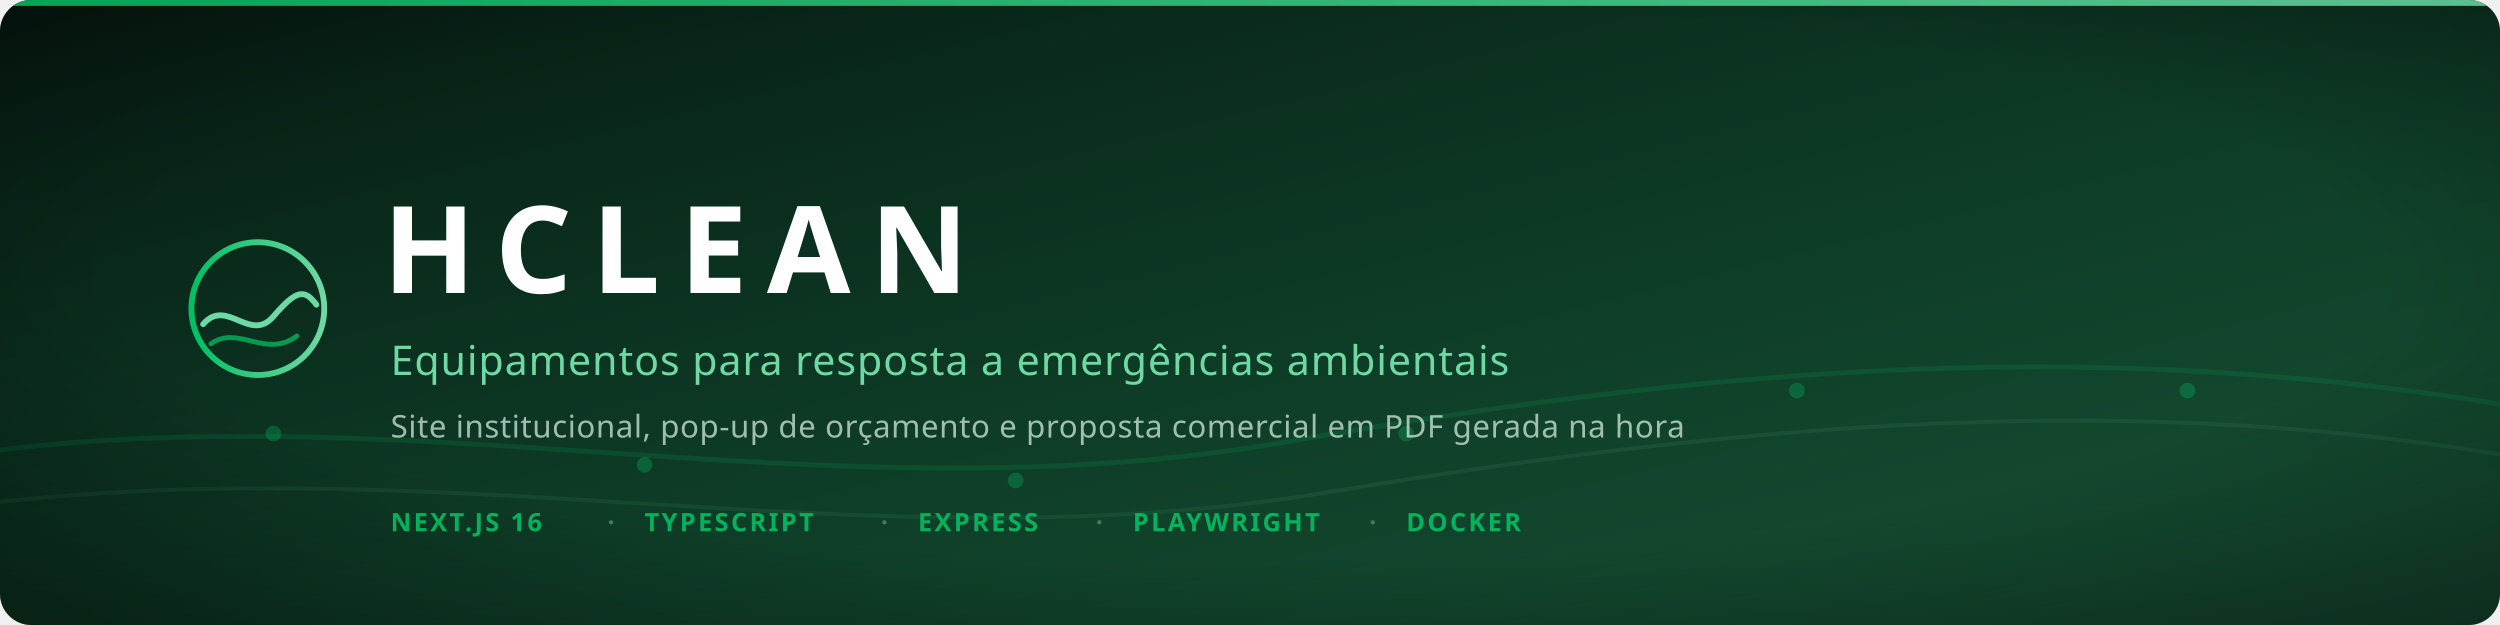
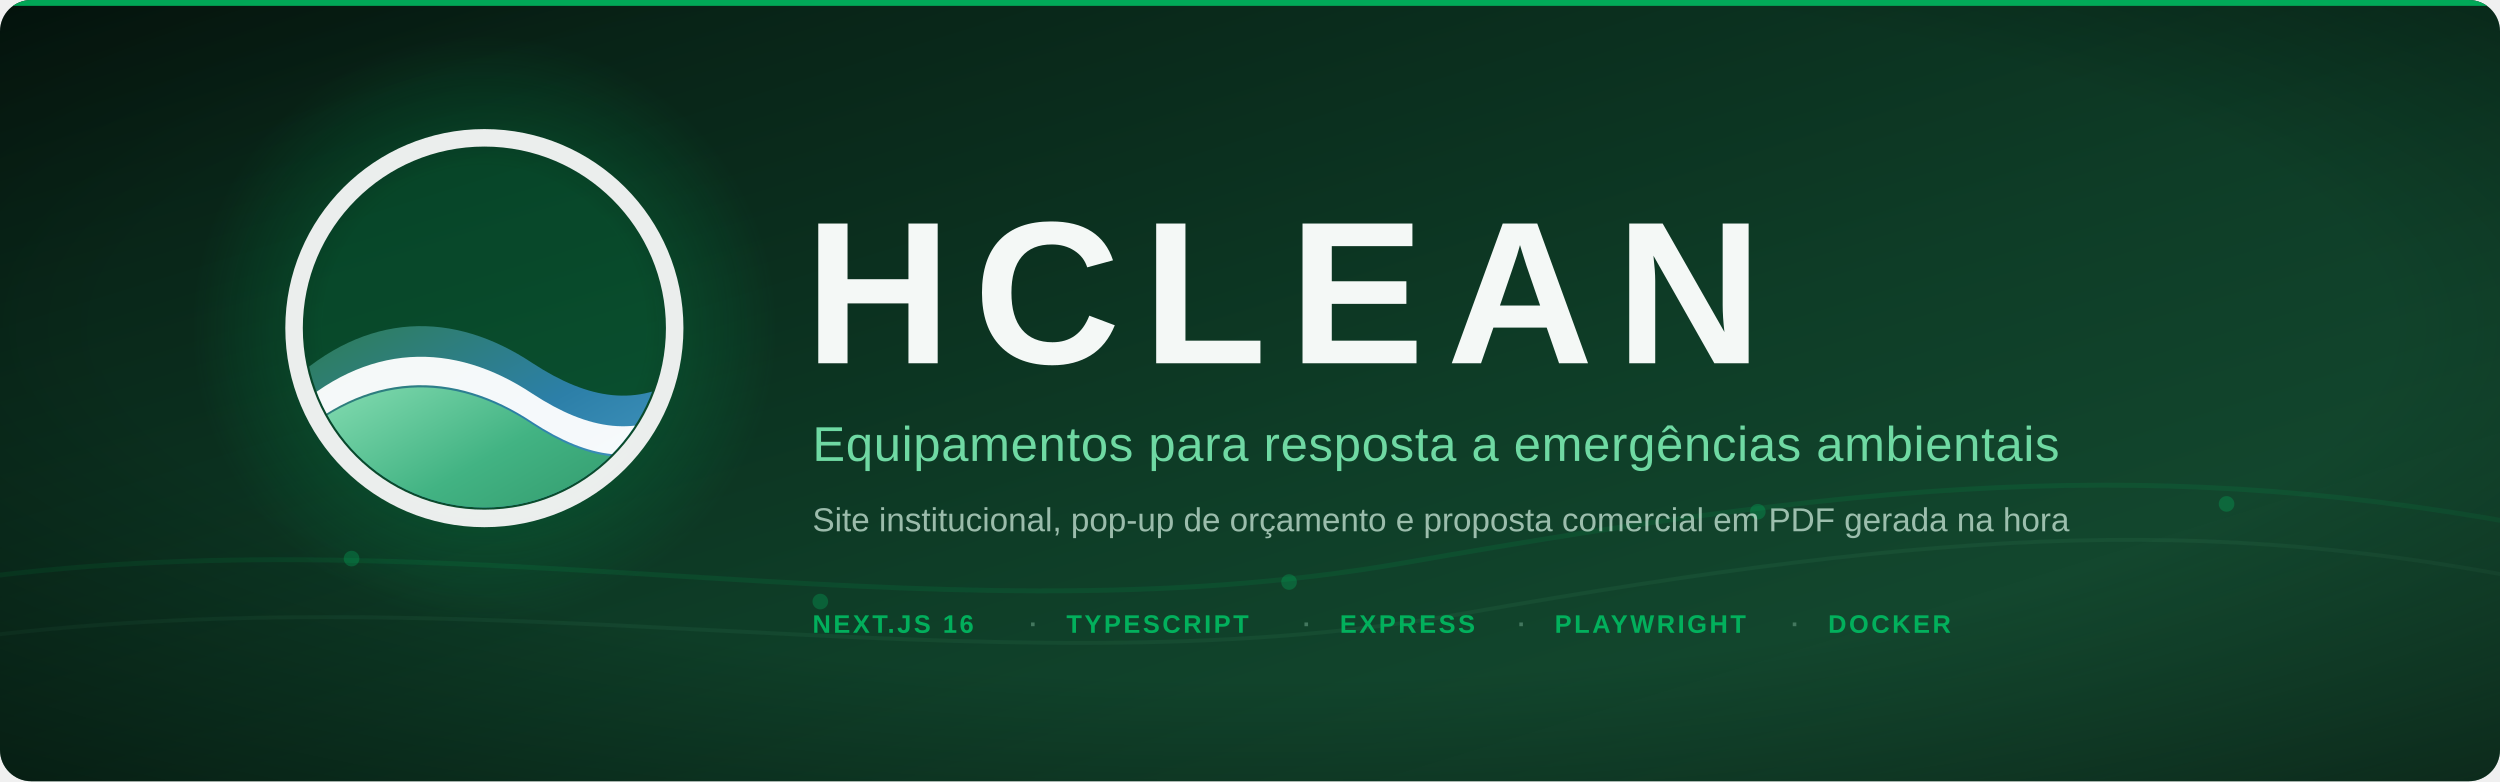
- <svg xmlns="http://www.w3.org/2000/svg" viewBox="0 0 1280 320" width="1280" height="320" role="img" aria-label="HCLEAN: site institucional e gerador de propostas">
+ <svg xmlns="http://www.w3.org/2000/svg" viewBox="0 0 1280 400" width="1280" height="400" role="img" aria-label="HCLEAN: equipamentos para resposta a emergências ambientais">
  <defs>
    <linearGradient id="fundo" x1="0" y1="0" x2="1" y2="1">
      <stop offset="0%" stop-color="#061a11" />
      <stop offset="55%" stop-color="#0e3d27" />
      <stop offset="100%" stop-color="#175034" />
    </linearGradient>
-     <linearGradient id="verde" x1="0" y1="0" x2="1" y2="0">
-       <stop offset="0%" stop-color="#00bf63" />
-       <stop offset="100%" stop-color="#6fd9a3" />
+     <linearGradient id="onda-frente" x1="0" y1="0.2" x2="1" y2="0.9">
+       <stop offset="0" stop-color="#7FD9AE" />
+       <stop offset="0.45" stop-color="#42B383" />
+       <stop offset="1" stop-color="#2C8F63" />
    </linearGradient>
-     <radialGradient id="vinheta" cx="0.5" cy="0.45" r="0.75">
-       <stop offset="60%" stop-color="#000" stop-opacity="0" />
-       <stop offset="100%" stop-color="#000" stop-opacity="0.45" />
+     <linearGradient id="onda-tras" x1="0" y1="0" x2="1" y2="1">
+       <stop offset="0" stop-color="#2F7D52" />
+       <stop offset="0.5" stop-color="#2C7FA8" />
+       <stop offset="1" stop-color="#4FA3CE" />
+     </linearGradient>
+     <radialGradient id="halo" cx="0.5" cy="0.5" r="0.5">
+       <stop offset="55%" stop-color="#00bf63" stop-opacity="0.20" />
+       <stop offset="100%" stop-color="#00bf63" stop-opacity="0" />
    </radialGradient>
+     <radialGradient id="vinheta" cx="0.5" cy="0.42" r="0.78">
+       <stop offset="58%" stop-color="#000" stop-opacity="0" />
+       <stop offset="100%" stop-color="#000" stop-opacity="0.5" />
+     </radialGradient>
+     <clipPath id="disco">
+       <circle cx="100" cy="100" r="82" />
+     </clipPath>
    <clipPath id="moldura">
-       <rect width="1280" height="320" rx="16" />
+       <rect width="1280" height="400" rx="16" />
    </clipPath>
  </defs>
  <g clip-path="url(#moldura)">
-     <rect width="1280" height="320" fill="url(#fundo)" />
-     <g fill="none" stroke-linecap="round" opacity="0.5">
-       <path d="M-40 236 C 200 196, 420 268, 660 226 S 1100 172, 1320 214" stroke="#00bf63" stroke-opacity="0.28" stroke-width="2.5" />
-       <path d="M-40 262 C 220 224, 440 292, 680 252 S 1120 200, 1320 240" stroke="#6fd9a3" stroke-opacity="0.16" stroke-width="2" />
+     <rect width="1280" height="400" fill="url(#fundo)" />
+     <g fill="none" opacity="0.45">
+       <path d="M-40 300 C 220 258, 470 332, 720 288 S 1120 232, 1330 276" stroke="#00bf63" stroke-opacity="0.24" stroke-width="2.5" />
+       <path d="M-40 330 C 240 288, 500 358, 750 314 S 1140 262, 1330 304" stroke="#6fd9a3" stroke-opacity="0.14" stroke-width="2" />
    </g>
-     <g fill="#00bf63" opacity="0.3">
-       <circle cx="140" cy="222" r="4" />
-       <circle cx="330" cy="238" r="4" />
-       <circle cx="520" cy="246" r="4" />
-       <circle cx="720" cy="222" r="4" />
-       <circle cx="920" cy="200" r="4" />
-       <circle cx="1120" cy="200" r="4" />
+     <g fill="#00bf63" opacity="0.28">
+       <circle cx="180" cy="286" r="4" />
+       <circle cx="420" cy="308" r="4" />
+       <circle cx="660" cy="298" r="4" />
+       <circle cx="900" cy="262" r="4" />
+       <circle cx="1140" cy="258" r="4" />
    </g>
-     <rect width="1280" height="320" fill="url(#vinheta)" />
-     <g transform="translate(96 122)">
-       <circle cx="36" cy="36" r="34" fill="none" stroke="url(#verde)" stroke-width="3" />
-       <path d="M8 44 C 20 30, 32 54, 44 40 S 60 26, 66 34" fill="none" stroke="#6fd9a3" stroke-width="3" stroke-linecap="round" />
-       <path d="M12 54 C 26 44, 40 62, 56 50" fill="none" stroke="#00bf63" stroke-width="2.5" stroke-linecap="round" opacity="0.75" />
+     <rect width="1280" height="400" fill="url(#vinheta)" />
+     <circle cx="248" cy="168" r="150" fill="url(#halo)" />
+     <g transform="translate(136 56) scale(1.12)">
+       <circle cx="100" cy="100" r="87" fill="none" stroke="rgba(247,247,247,.95)" stroke-width="8" />
+       <g clip-path="url(#disco)">
+         <path d="M10 126 C46 92, 86 92, 122 116 C148 133, 170 136, 192 122 L192 200 L10 200 Z" fill="url(#onda-tras)" />
+         <path d="M10 140 C46 106, 86 106, 122 130 C148 147, 170 150, 192 136                  L192 149 C170 163, 148 160, 122 143 C86 119, 46 119, 10 153 Z" fill="rgba(255,255,255,.95)" />
+         <path d="M10 154 C46 120, 86 120, 122 144 C148 161, 170 164, 192 150 L192 200 L10 200 Z" fill="url(#onda-frente)" />
+       </g>
    </g>
-     <text x="196" y="150" font-family="'Exo 2', 'Segoe UI', system-ui, sans-serif" font-size="62" font-weight="700" fill="#ffffff" letter-spacing="10">HCLEAN</text>
-     <text x="200" y="192" font-family="'Exo 2', 'Segoe UI', system-ui, sans-serif" font-size="21" font-weight="500" fill="#6fd9a3" letter-spacing="0.5">
+     <text x="412" y="186" font-family="'Exo 2', 'Helvetica Neue', Arial, sans-serif" font-size="104" font-weight="600" fill="#F4F8F6" letter-spacing="11.4">HCLEAN</text>
+     <text x="416" y="236" font-family="'Exo 2', 'Helvetica Neue', Arial, sans-serif" font-size="25" font-weight="500" fill="#6fd9a3" letter-spacing="0.4">
      Equipamentos para resposta a emergências ambientais
    </text>
-     <text x="200" y="224" font-family="'Exo 2', 'Segoe UI', system-ui, sans-serif" font-size="16" font-weight="400" fill="#d8f2e4" fill-opacity="0.72" letter-spacing="0.3">
+     <text x="416" y="272" font-family="'Exo 2', 'Helvetica Neue', Arial, sans-serif" font-size="17" font-weight="400" fill="#d8f2e4" fill-opacity="0.7">
      Site institucional, pop-up de orçamento e proposta comercial em PDF gerada na hora
    </text>
-     <g font-family="'Exo 2', 'Segoe UI', system-ui, sans-serif" font-size="13" font-weight="600" letter-spacing="1.2">
-       <g fill="#00bf63" fill-opacity="0.9">
-         <text x="200" y="272">NEXT.JS 16</text>
-         <text x="330" y="272">TYPESCRIPT</text>
-         <text x="470" y="272">EXPRESS</text>
-         <text x="580" y="272">PLAYWRIGHT</text>
-         <text x="720" y="272">DOCKER</text>
+     <g font-family="'Exo 2', 'Helvetica Neue', Arial, sans-serif" font-size="13" font-weight="600" letter-spacing="1.3">
+       <g fill="#00bf63" fill-opacity="0.88">
+         <text x="416" y="324">NEXT.JS 16</text>
+         <text x="546" y="324">TYPESCRIPT</text>
+         <text x="686" y="324">EXPRESS</text>
+         <text x="796" y="324">PLAYWRIGHT</text>
+         <text x="936" y="324">DOCKER</text>
      </g>
      <g fill="#43775e">
-         <text x="311" y="272">·</text>
-         <text x="451" y="272">·</text>
-         <text x="561" y="272">·</text>
-         <text x="701" y="272">·</text>
+         <text x="527" y="324">·</text>
+         <text x="667" y="324">·</text>
+         <text x="777" y="324">·</text>
+         <text x="917" y="324">·</text>
      </g>
    </g>
-     <rect x="0" y="0" width="1280" height="3" fill="url(#verde)" opacity="0.85" />
+     <rect x="0" y="0" width="1280" height="3" fill="#00bf63" opacity="0.85" />
  </g>
</svg>
